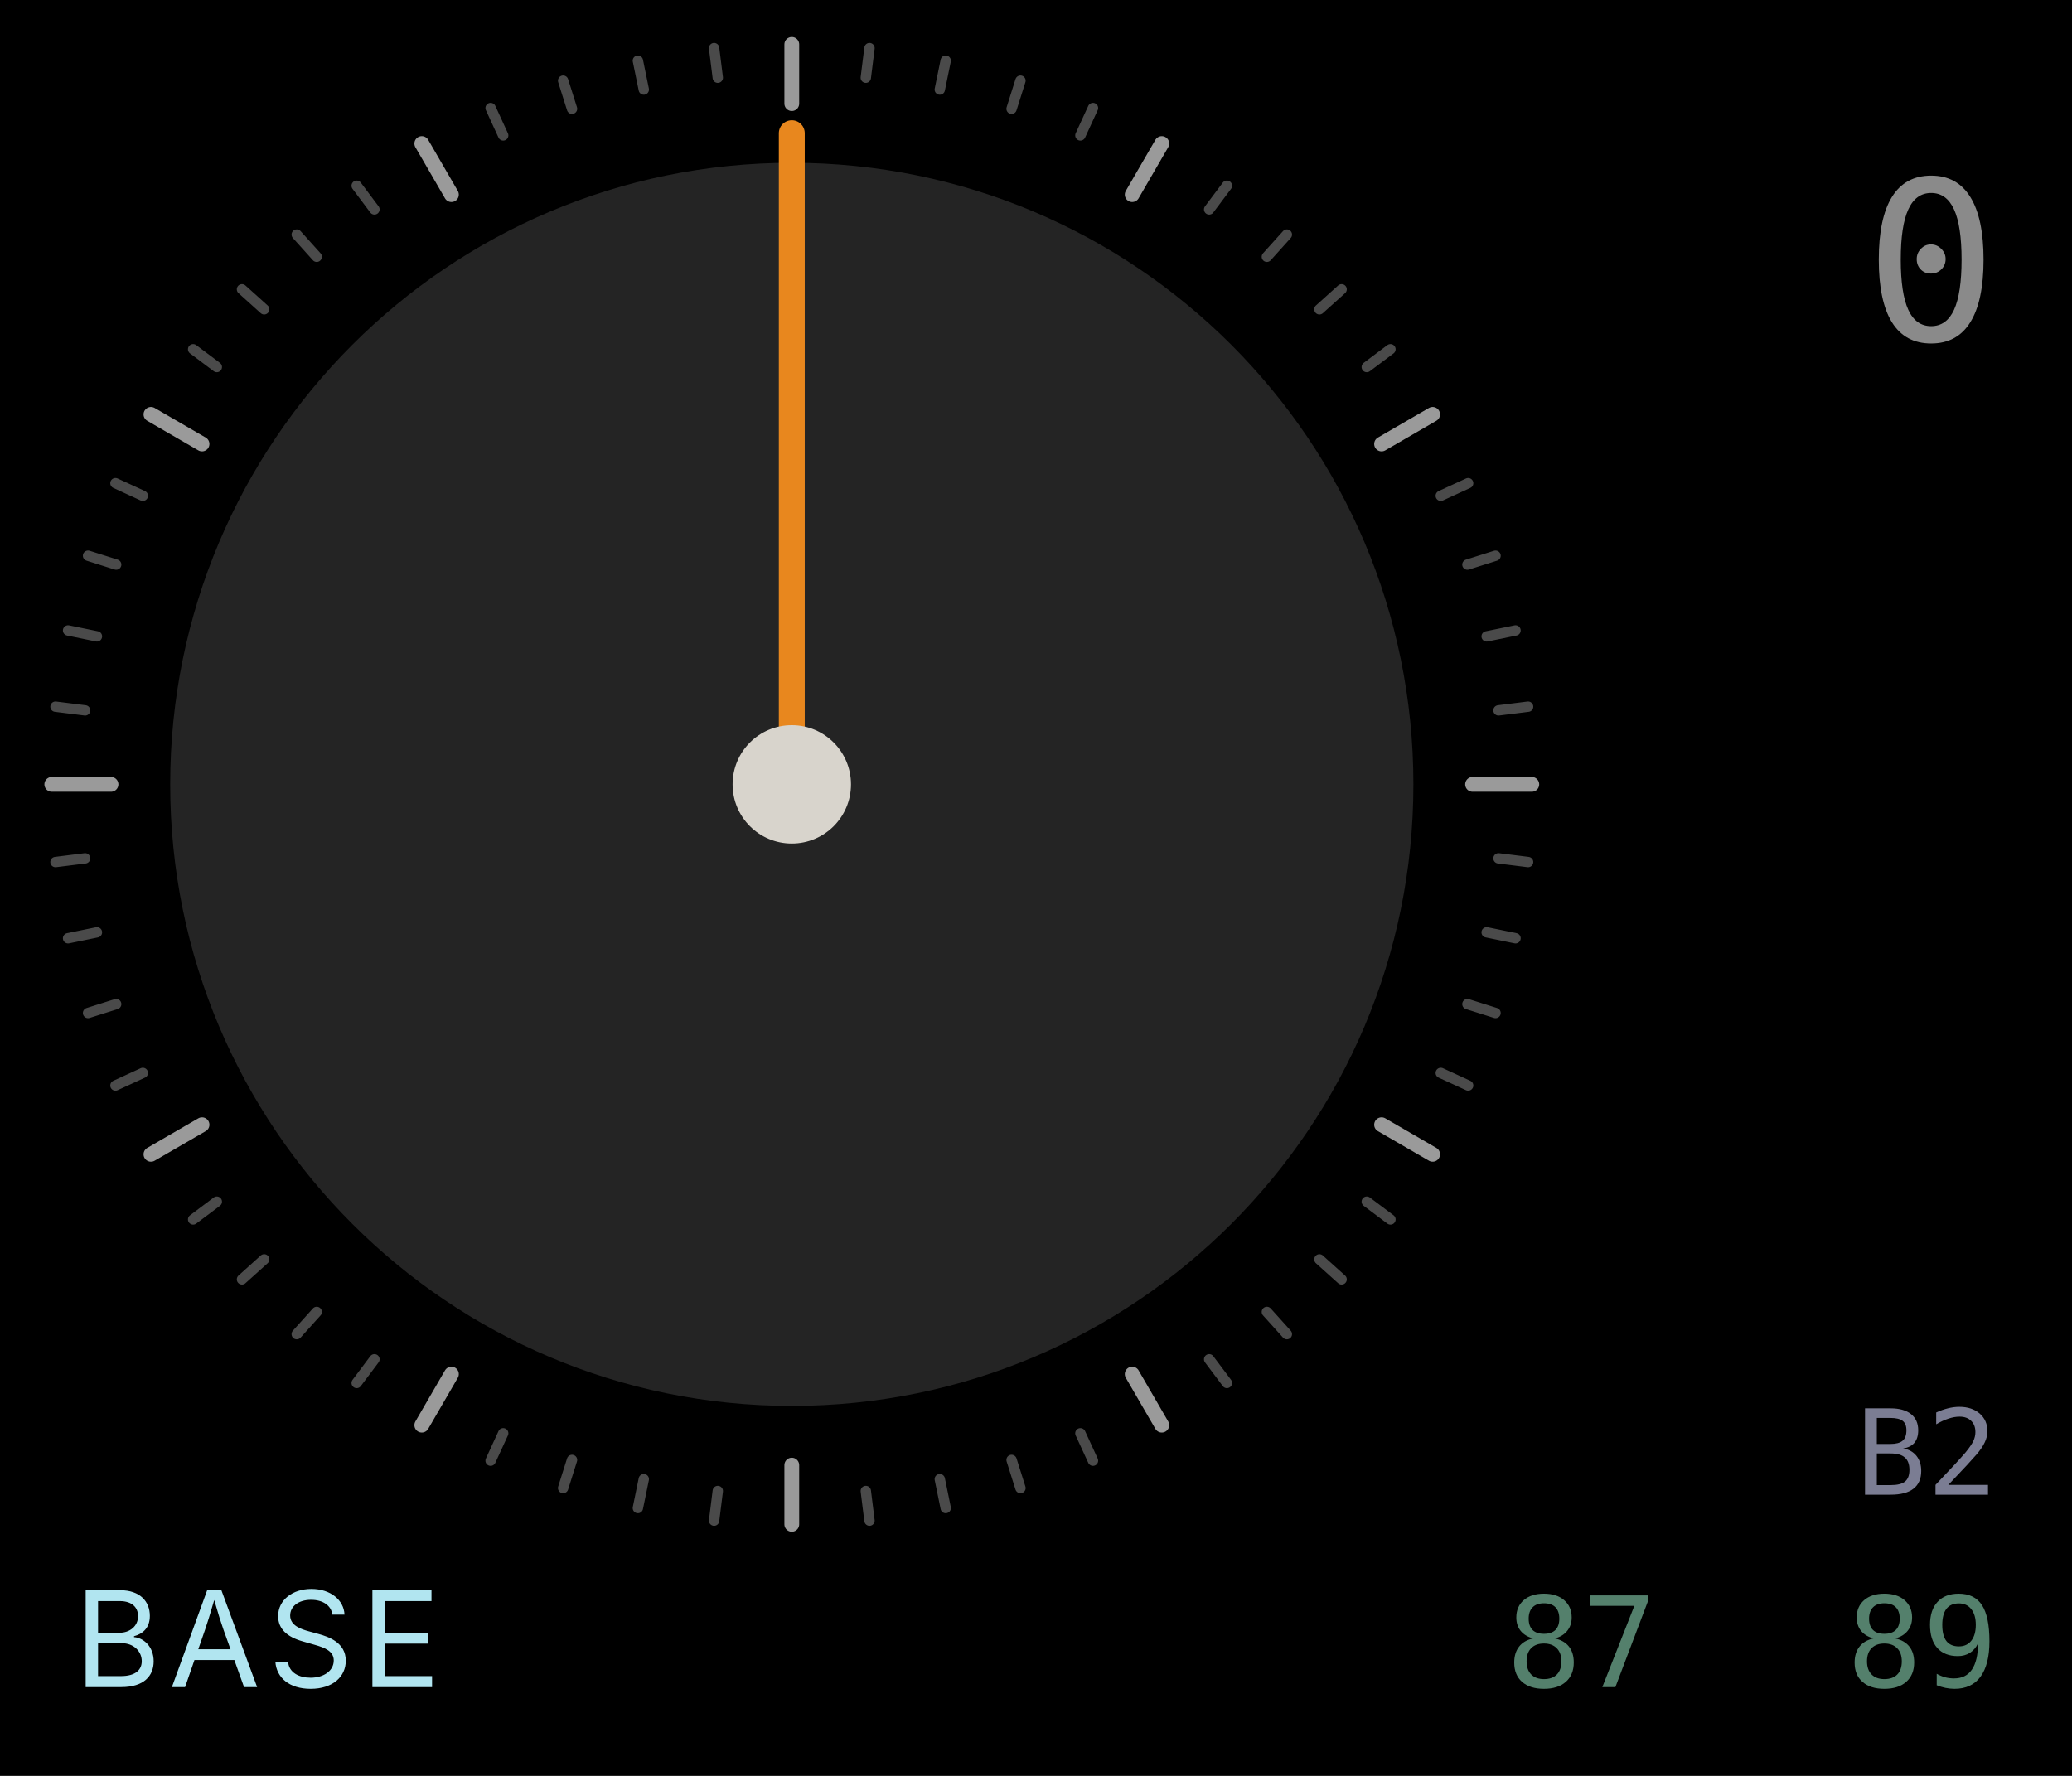
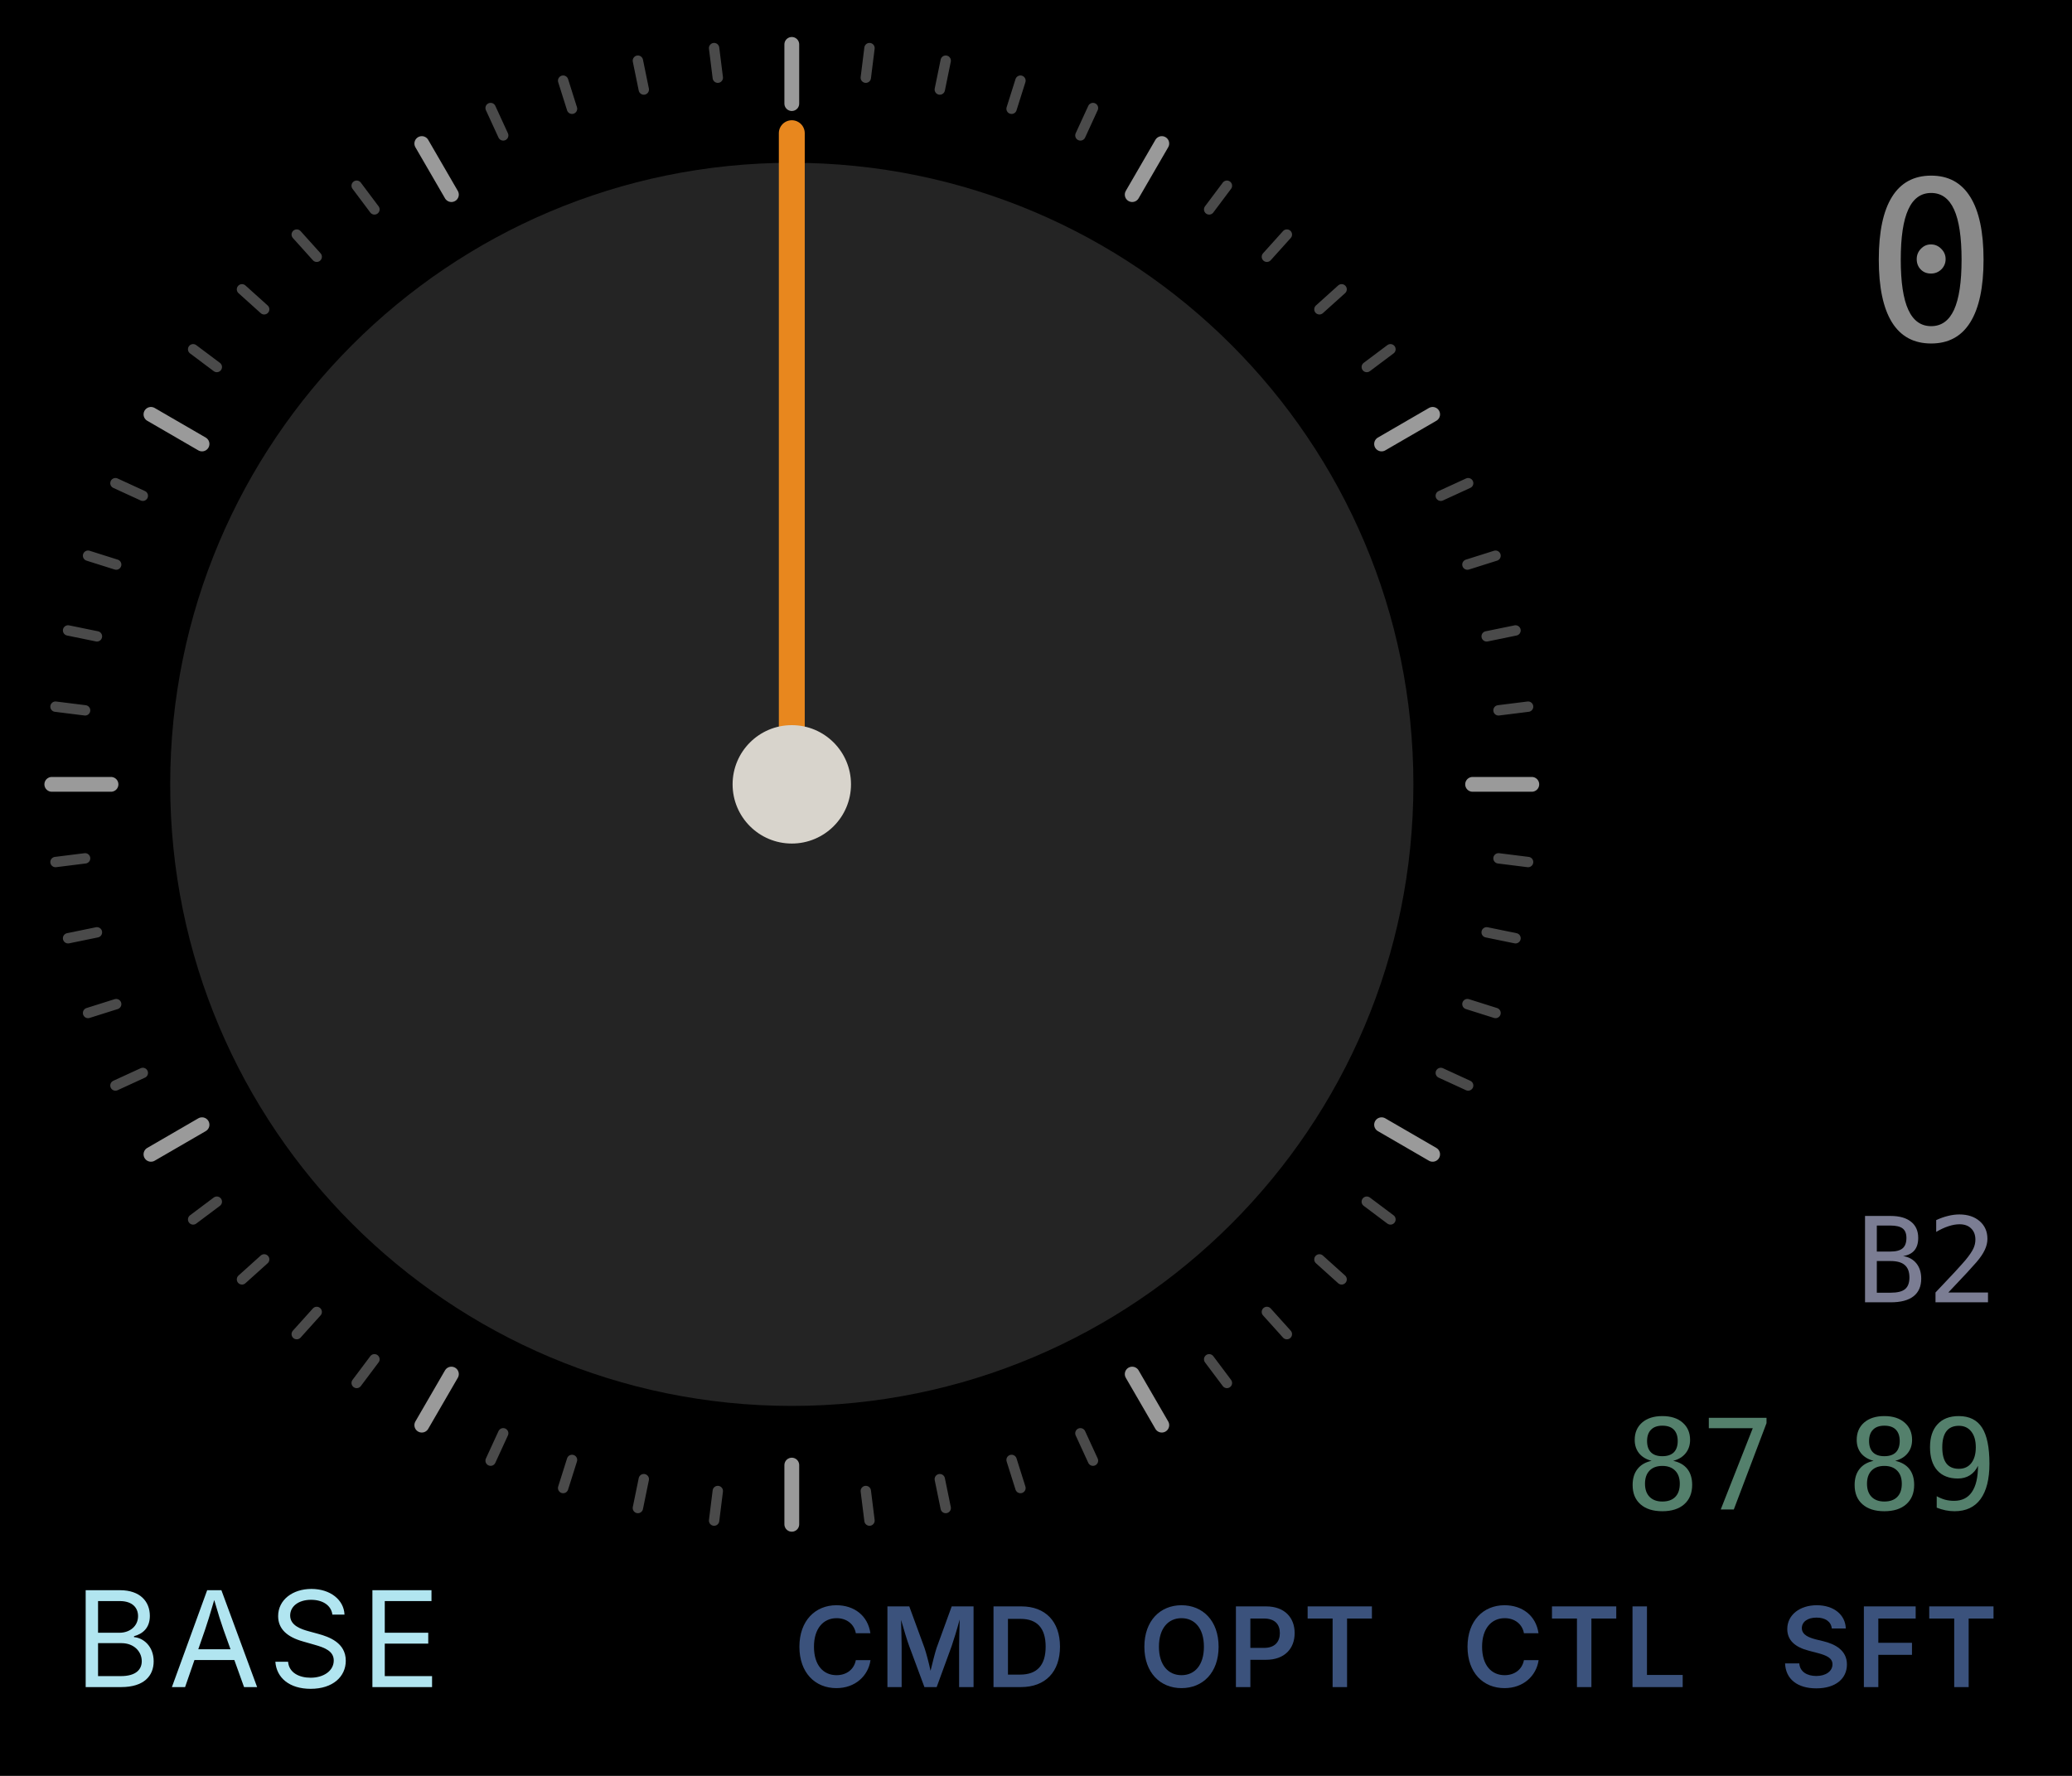
<svg xmlns="http://www.w3.org/2000/svg" width="560" height="480" viewBox="0 0 280 240" role="img" aria-label="60 minute dial, 0 minutes remaining">
  <rect width="280" height="240" fill="#000000" />
  <line x1="107.0" y1="14.0" x2="107.0" y2="6.0" stroke="#9a9a9a" stroke-width="2" stroke-linecap="round" />
  <line x1="117.0" y1="10.5" x2="117.5" y2="6.5" stroke="#4a4a4a" stroke-width="1.4" stroke-linecap="round" />
  <line x1="127.0" y1="12.1" x2="127.8" y2="8.2" stroke="#4a4a4a" stroke-width="1.4" stroke-linecap="round" />
  <line x1="136.7" y1="14.7" x2="137.9" y2="10.9" stroke="#4a4a4a" stroke-width="1.4" stroke-linecap="round" />
  <line x1="146.0" y1="18.3" x2="147.7" y2="14.6" stroke="#4a4a4a" stroke-width="1.4" stroke-linecap="round" />
  <line x1="153.0" y1="26.3" x2="157.0" y2="19.4" stroke="#9a9a9a" stroke-width="2" stroke-linecap="round" />
  <line x1="163.4" y1="28.3" x2="165.8" y2="25.1" stroke="#4a4a4a" stroke-width="1.4" stroke-linecap="round" />
  <line x1="171.2" y1="34.7" x2="173.9" y2="31.7" stroke="#4a4a4a" stroke-width="1.4" stroke-linecap="round" />
  <line x1="178.3" y1="41.8" x2="181.3" y2="39.1" stroke="#4a4a4a" stroke-width="1.4" stroke-linecap="round" />
  <line x1="184.7" y1="49.6" x2="187.9" y2="47.2" stroke="#4a4a4a" stroke-width="1.4" stroke-linecap="round" />
  <line x1="186.7" y1="60.0" x2="193.6" y2="56.0" stroke="#9a9a9a" stroke-width="2" stroke-linecap="round" />
  <line x1="194.7" y1="67.0" x2="198.4" y2="65.3" stroke="#4a4a4a" stroke-width="1.4" stroke-linecap="round" />
  <line x1="198.3" y1="76.3" x2="202.1" y2="75.1" stroke="#4a4a4a" stroke-width="1.4" stroke-linecap="round" />
  <line x1="200.9" y1="86.0" x2="204.8" y2="85.2" stroke="#4a4a4a" stroke-width="1.4" stroke-linecap="round" />
  <line x1="202.5" y1="96.0" x2="206.5" y2="95.5" stroke="#4a4a4a" stroke-width="1.4" stroke-linecap="round" />
  <line x1="199.0" y1="106.0" x2="207.0" y2="106.0" stroke="#9a9a9a" stroke-width="2" stroke-linecap="round" />
  <line x1="202.5" y1="116.0" x2="206.5" y2="116.5" stroke="#4a4a4a" stroke-width="1.4" stroke-linecap="round" />
  <line x1="200.9" y1="126.0" x2="204.8" y2="126.8" stroke="#4a4a4a" stroke-width="1.4" stroke-linecap="round" />
  <line x1="198.3" y1="135.7" x2="202.1" y2="136.9" stroke="#4a4a4a" stroke-width="1.4" stroke-linecap="round" />
  <line x1="194.7" y1="145.0" x2="198.4" y2="146.7" stroke="#4a4a4a" stroke-width="1.4" stroke-linecap="round" />
  <line x1="186.7" y1="152.0" x2="193.6" y2="156.0" stroke="#9a9a9a" stroke-width="2" stroke-linecap="round" />
  <line x1="184.7" y1="162.4" x2="187.9" y2="164.8" stroke="#4a4a4a" stroke-width="1.4" stroke-linecap="round" />
  <line x1="178.3" y1="170.2" x2="181.3" y2="172.9" stroke="#4a4a4a" stroke-width="1.4" stroke-linecap="round" />
  <line x1="171.2" y1="177.3" x2="173.9" y2="180.3" stroke="#4a4a4a" stroke-width="1.4" stroke-linecap="round" />
  <line x1="163.4" y1="183.7" x2="165.8" y2="186.9" stroke="#4a4a4a" stroke-width="1.4" stroke-linecap="round" />
  <line x1="153.0" y1="185.7" x2="157.0" y2="192.6" stroke="#9a9a9a" stroke-width="2" stroke-linecap="round" />
  <line x1="146.0" y1="193.7" x2="147.7" y2="197.4" stroke="#4a4a4a" stroke-width="1.4" stroke-linecap="round" />
  <line x1="136.7" y1="197.3" x2="137.9" y2="201.1" stroke="#4a4a4a" stroke-width="1.4" stroke-linecap="round" />
  <line x1="127.0" y1="199.9" x2="127.8" y2="203.8" stroke="#4a4a4a" stroke-width="1.4" stroke-linecap="round" />
  <line x1="117.0" y1="201.5" x2="117.5" y2="205.5" stroke="#4a4a4a" stroke-width="1.4" stroke-linecap="round" />
  <line x1="107.0" y1="198.0" x2="107.0" y2="206.0" stroke="#9a9a9a" stroke-width="2" stroke-linecap="round" />
  <line x1="97.0" y1="201.5" x2="96.5" y2="205.5" stroke="#4a4a4a" stroke-width="1.4" stroke-linecap="round" />
  <line x1="87.0" y1="199.9" x2="86.2" y2="203.8" stroke="#4a4a4a" stroke-width="1.4" stroke-linecap="round" />
  <line x1="77.3" y1="197.3" x2="76.1" y2="201.1" stroke="#4a4a4a" stroke-width="1.4" stroke-linecap="round" />
  <line x1="68.0" y1="193.7" x2="66.3" y2="197.4" stroke="#4a4a4a" stroke-width="1.4" stroke-linecap="round" />
  <line x1="61.0" y1="185.7" x2="57.0" y2="192.6" stroke="#9a9a9a" stroke-width="2" stroke-linecap="round" />
  <line x1="50.6" y1="183.7" x2="48.2" y2="186.9" stroke="#4a4a4a" stroke-width="1.4" stroke-linecap="round" />
  <line x1="42.8" y1="177.3" x2="40.1" y2="180.3" stroke="#4a4a4a" stroke-width="1.4" stroke-linecap="round" />
  <line x1="35.7" y1="170.2" x2="32.7" y2="172.9" stroke="#4a4a4a" stroke-width="1.4" stroke-linecap="round" />
  <line x1="29.3" y1="162.4" x2="26.1" y2="164.8" stroke="#4a4a4a" stroke-width="1.4" stroke-linecap="round" />
  <line x1="27.3" y1="152.0" x2="20.4" y2="156.0" stroke="#9a9a9a" stroke-width="2" stroke-linecap="round" />
  <line x1="19.3" y1="145.0" x2="15.6" y2="146.7" stroke="#4a4a4a" stroke-width="1.4" stroke-linecap="round" />
  <line x1="15.7" y1="135.7" x2="11.9" y2="136.9" stroke="#4a4a4a" stroke-width="1.4" stroke-linecap="round" />
  <line x1="13.1" y1="126.0" x2="9.2" y2="126.8" stroke="#4a4a4a" stroke-width="1.4" stroke-linecap="round" />
  <line x1="11.5" y1="116.0" x2="7.5" y2="116.5" stroke="#4a4a4a" stroke-width="1.4" stroke-linecap="round" />
  <line x1="15.0" y1="106.0" x2="7.0" y2="106.0" stroke="#9a9a9a" stroke-width="2" stroke-linecap="round" />
  <line x1="11.5" y1="96.0" x2="7.5" y2="95.5" stroke="#4a4a4a" stroke-width="1.4" stroke-linecap="round" />
  <line x1="13.1" y1="86.0" x2="9.2" y2="85.2" stroke="#4a4a4a" stroke-width="1.4" stroke-linecap="round" />
  <line x1="15.7" y1="76.3" x2="11.9" y2="75.1" stroke="#4a4a4a" stroke-width="1.4" stroke-linecap="round" />
  <line x1="19.3" y1="67.0" x2="15.6" y2="65.3" stroke="#4a4a4a" stroke-width="1.4" stroke-linecap="round" />
  <line x1="27.3" y1="60.0" x2="20.4" y2="56.0" stroke="#9a9a9a" stroke-width="2" stroke-linecap="round" />
  <line x1="29.3" y1="49.6" x2="26.1" y2="47.2" stroke="#4a4a4a" stroke-width="1.4" stroke-linecap="round" />
  <line x1="35.7" y1="41.8" x2="32.7" y2="39.1" stroke="#4a4a4a" stroke-width="1.4" stroke-linecap="round" />
  <line x1="42.8" y1="34.7" x2="40.1" y2="31.7" stroke="#4a4a4a" stroke-width="1.4" stroke-linecap="round" />
  <line x1="50.6" y1="28.3" x2="48.2" y2="25.1" stroke="#4a4a4a" stroke-width="1.4" stroke-linecap="round" />
  <line x1="61.0" y1="26.3" x2="57.0" y2="19.4" stroke="#9a9a9a" stroke-width="2" stroke-linecap="round" />
  <line x1="68.0" y1="18.3" x2="66.3" y2="14.6" stroke="#4a4a4a" stroke-width="1.4" stroke-linecap="round" />
  <line x1="77.3" y1="14.7" x2="76.1" y2="10.9" stroke="#4a4a4a" stroke-width="1.4" stroke-linecap="round" />
  <line x1="87.0" y1="12.1" x2="86.2" y2="8.2" stroke="#4a4a4a" stroke-width="1.4" stroke-linecap="round" />
  <line x1="97.0" y1="10.5" x2="96.5" y2="6.5" stroke="#4a4a4a" stroke-width="1.4" stroke-linecap="round" />
  <circle cx="107" cy="106" r="84" fill="#242424" />
  <line x1="107" y1="106" x2="107.0" y2="18.0" stroke="#e8871e" stroke-width="3.5" stroke-linecap="round" />
  <circle cx="107" cy="106" r="8" fill="#d8d4cc" />
  <text x="270" y="46" text-anchor="end" font-family="ui-monospace,'SF Mono',Menlo,Consolas,monospace" font-size="30" fill="#8a8a8a">0</text>
+   <text x="270" y="176" text-anchor="end" font-family="ui-monospace,'SF Mono',Menlo,Consolas,monospace" font-size="16" fill="#7b7d93">B2</text>
+   <text x="240" y="204" text-anchor="end" font-family="ui-monospace,'SF Mono',Menlo,Consolas,monospace" font-size="17" fill="#54806c">87</text>
+   <text x="270" y="204" text-anchor="end" font-family="ui-monospace,'SF Mono',Menlo,Consolas,monospace" font-size="17" fill="#54806c">89</text>
  <text x="10" y="228" font-family="Inter,'Helvetica Neue',Arial,sans-serif" font-size="18" font-weight="400" letter-spacing="1.0" fill="#b1e5f0">BASE</text>
-   <text x="270" y="202" text-anchor="end" font-family="ui-monospace,'SF Mono',Menlo,Consolas,monospace" font-size="16" fill="#7b7d93">B2</text>
-   <text x="224" y="228" text-anchor="end" font-family="ui-monospace,'SF Mono',Menlo,Consolas,monospace" font-size="17" fill="#54806c">87</text>
-   <text x="270" y="228" text-anchor="end" font-family="ui-monospace,'SF Mono',Menlo,Consolas,monospace" font-size="17" fill="#54806c">89</text>
+   <text x="144" y="228" text-anchor="end" font-family="Inter,'Helvetica Neue',Arial,sans-serif" font-size="15" font-weight="600" letter-spacing="0.5" fill="#3b527c">CMD</text>
+   <text x="186" y="228" text-anchor="end" font-family="Inter,'Helvetica Neue',Arial,sans-serif" font-size="15" font-weight="600" letter-spacing="0.5" fill="#3b527c">OPT</text>
+   <text x="228" y="228" text-anchor="end" font-family="Inter,'Helvetica Neue',Arial,sans-serif" font-size="15" font-weight="600" letter-spacing="0.5" fill="#3b527c">CTL</text>
+   <text x="270" y="228" text-anchor="end" font-family="Inter,'Helvetica Neue',Arial,sans-serif" font-size="15" font-weight="600" letter-spacing="0.5" fill="#3b527c">SFT</text>
</svg>
